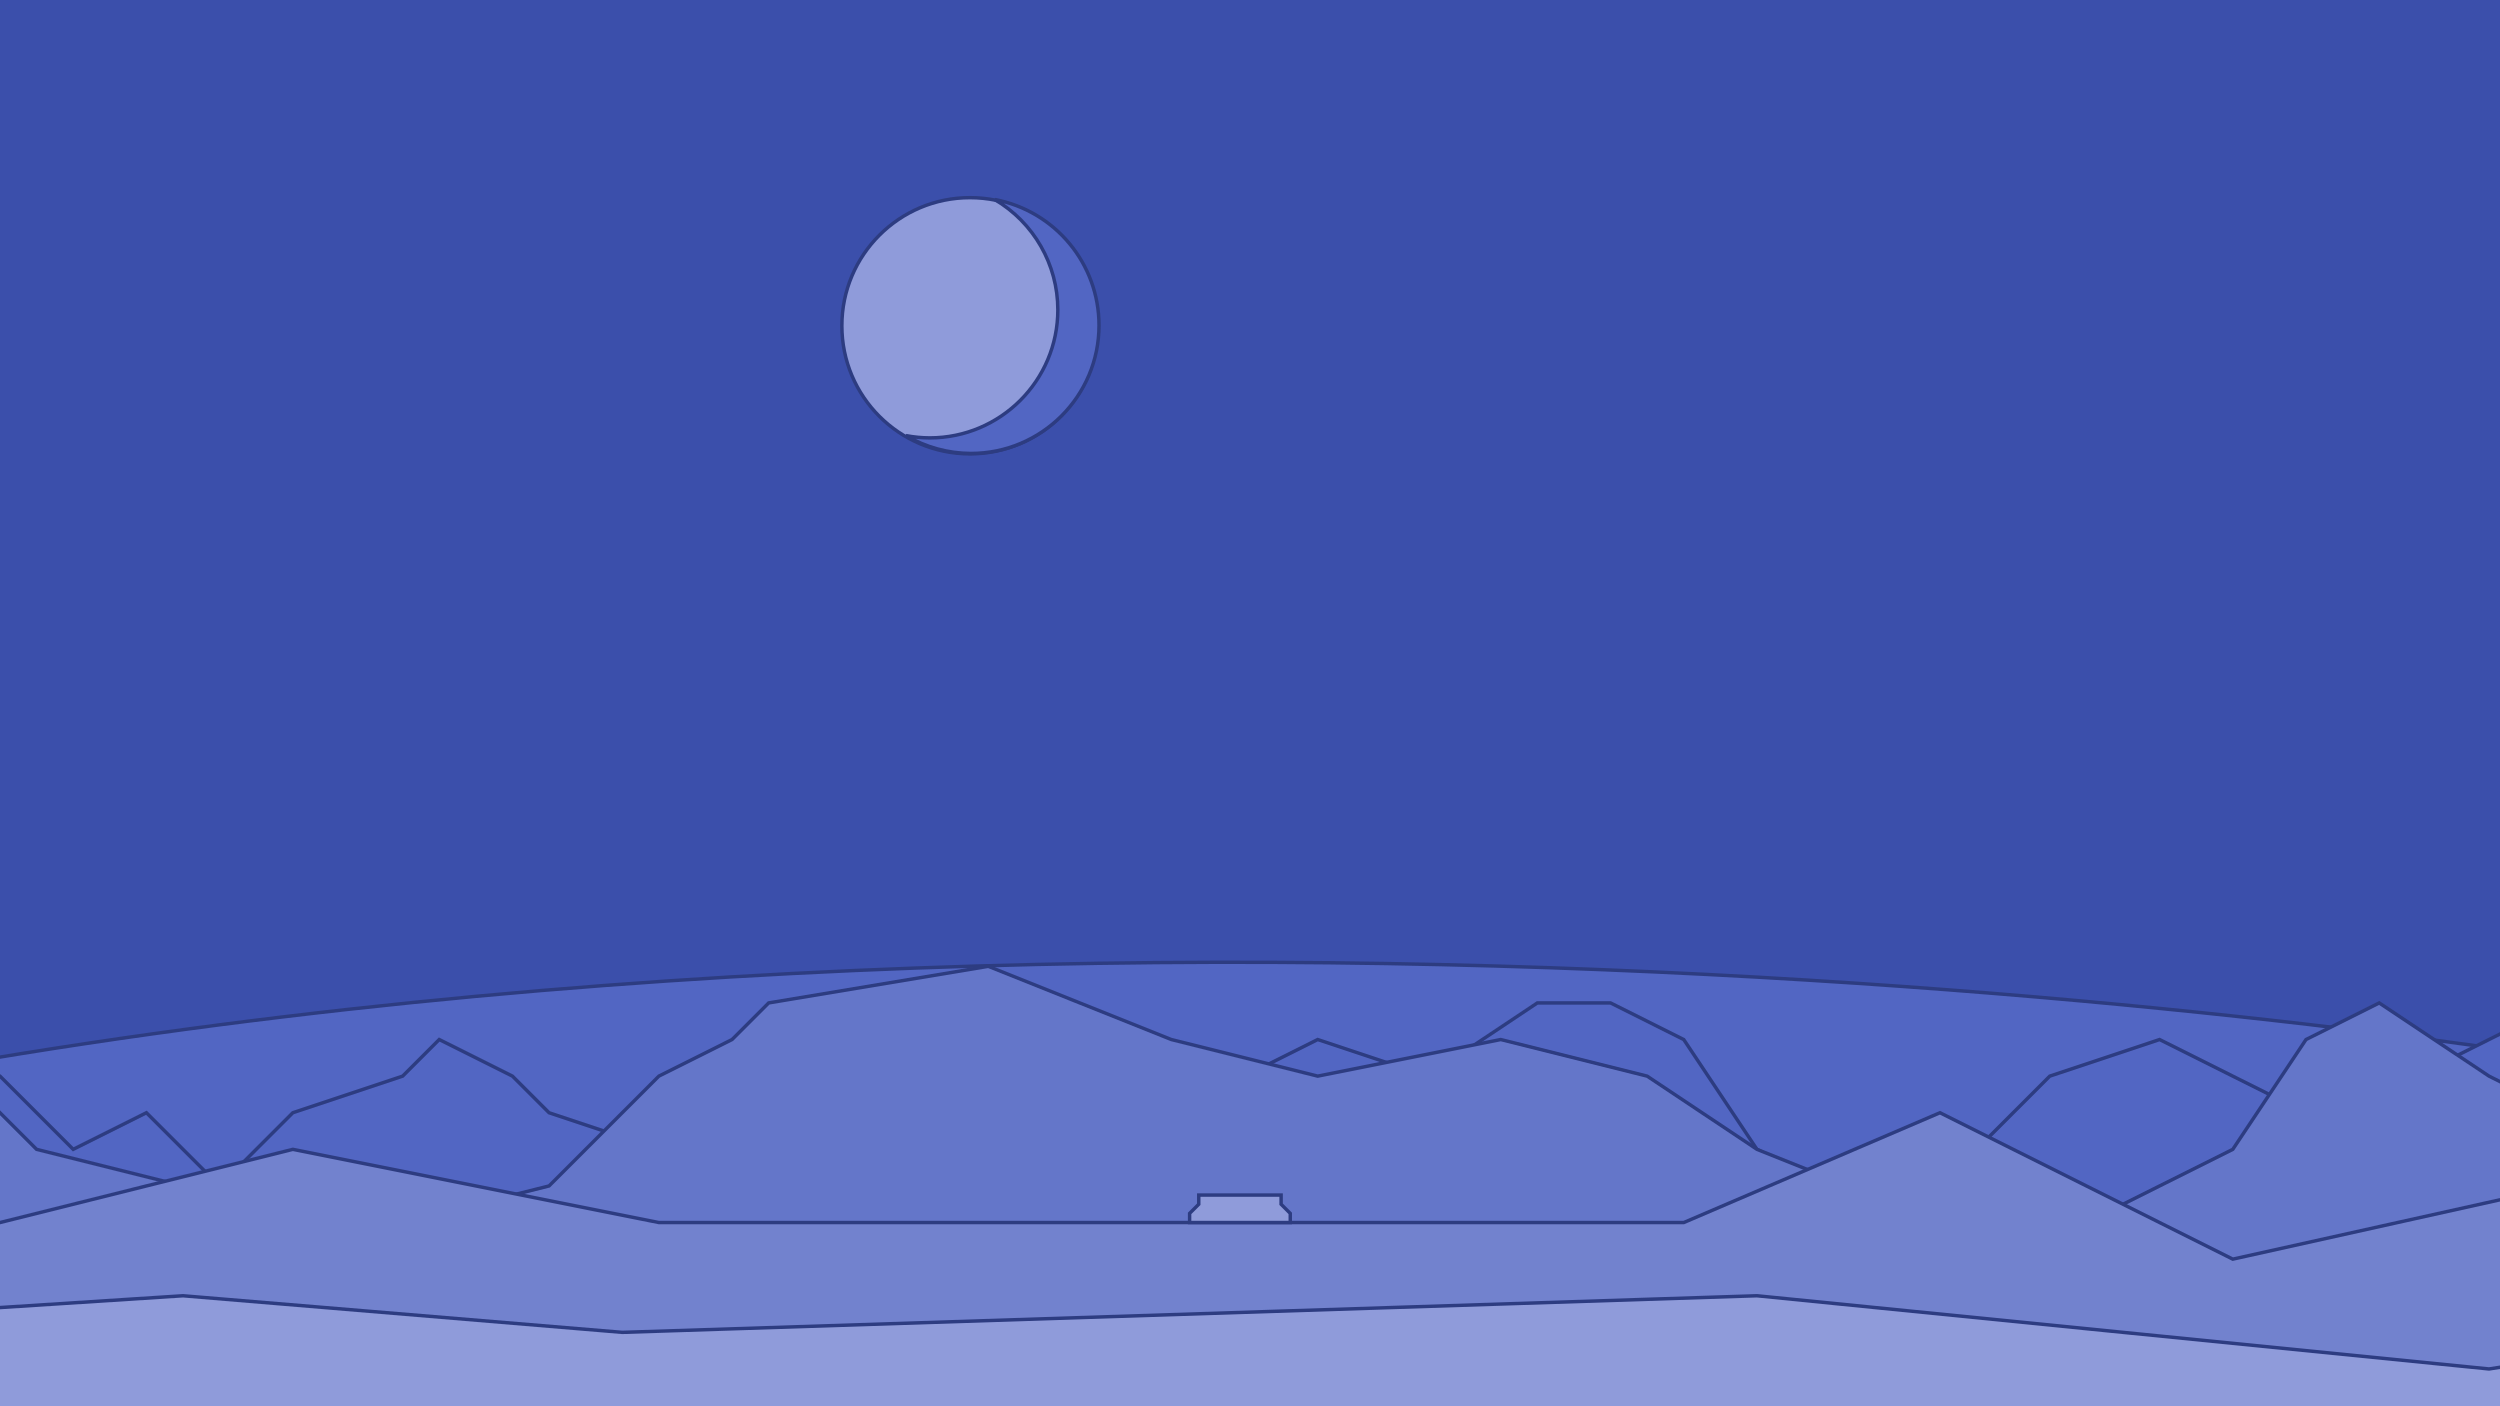
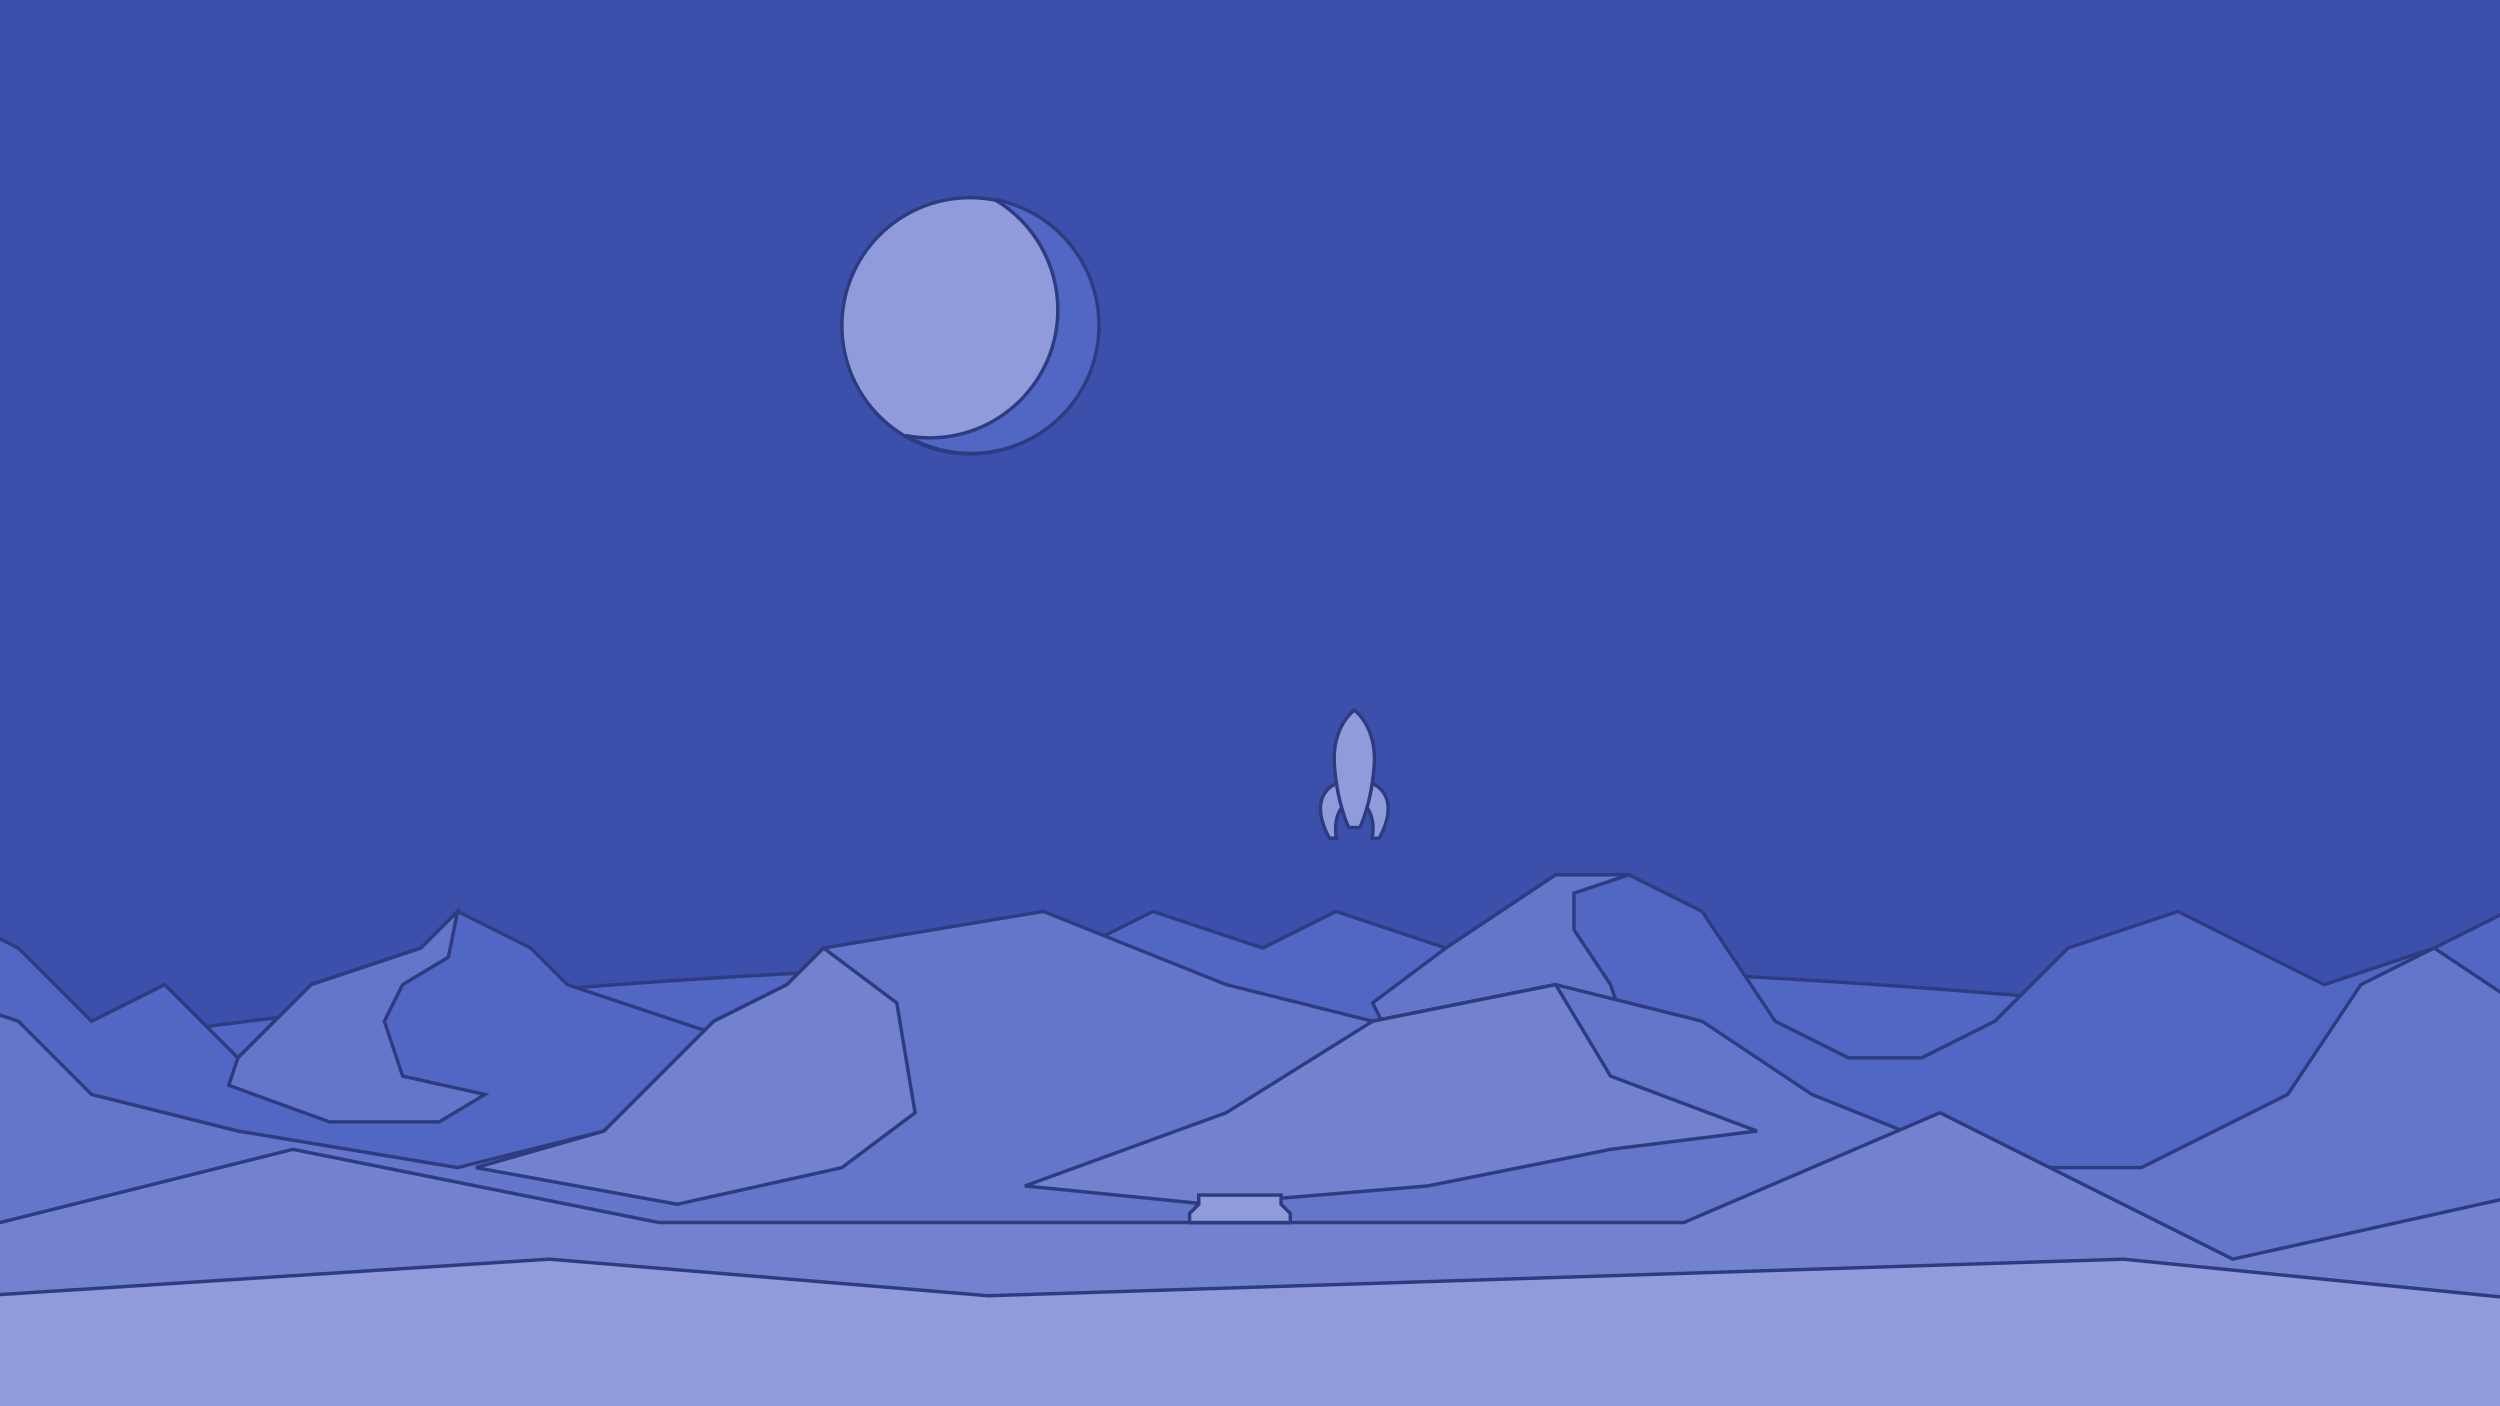
<svg xmlns="http://www.w3.org/2000/svg" width="1366" height="768" viewBox="0 0 361.421 203.2" version="1.1" id="svg8">
  <defs id="defs2" />
  <g id="layer1" transform="translate(0,-93.79997)" style="display:none" />
  <g id="layer3" style="display:inline">
    <rect style="opacity:1;fill:#3b4fab;fill-opacity:1;stroke:#2d3c81;stroke-width:0.5;stroke-miterlimit:4;stroke-dasharray:none;stroke-dashoffset:0;stroke-opacity:1" id="rect1453" width="375.708" height="216.958" x="-5.292" y="-3.175" />
    <path style="opacity:1;vector-effect:none;fill:#5266c3;fill-opacity:1;stroke:#2d3c81;stroke-width:0.5;stroke-linecap:butt;stroke-linejoin:miter;stroke-miterlimit:4;stroke-dasharray:none;stroke-dashoffset:0;stroke-opacity:1" d="m -15.875,155.575 c 202.53,-37.042 402.167,0 402.167,0 v 47.625 H -15.875 Z" id="path1407" />
    <circle style="opacity:1;fill:#8f9bda;fill-opacity:1;stroke:#2d3c81;stroke-width:0.5;stroke-miterlimit:4;stroke-dasharray:none;stroke-dashoffset:0;stroke-opacity:1" id="path1451" cx="140.229" cy="47.096" r="18.521" />
    <path style="opacity:1;fill:#5266c3;fill-opacity:1;stroke:#2d3c81;stroke-width:0.5;stroke-miterlimit:4;stroke-dasharray:none;stroke-dashoffset:0;stroke-opacity:1" d="m 143.801,28.844 a 18.521,18.521 0 0 1 9.128,15.939 18.521,18.521 0 0 1 -18.521,18.521 18.521,18.521 0 0 1 -3.44,-0.333 18.521,18.521 0 0 0 9.393,2.582 18.521,18.521 0 0 0 18.521,-18.521 18.521,18.521 0 0 0 -15.081,-18.188 z" id="circle1512" />
  </g>
  <g id="layer8">
-     <path style="opacity:1;vector-effect:none;fill:#5266c3;fill-opacity:1;stroke:#2d3c81;stroke-width:0.5;stroke-linecap:butt;stroke-linejoin:miter;stroke-miterlimit:4;stroke-dasharray:none;stroke-dashoffset:0;stroke-opacity:1" d="M -31.75,176.742 -10.583,150.283 0,155.575 10.583,166.158 21.167,160.867 31.75,171.45 l 10.583,-10.583 15.875,-5.292 5.292,-5.292 10.583,5.292 5.292,5.292 15.875,5.292 L 111.125,171.45 127,166.158 l 10.583,5.292 10.583,-5.292 5.292,-10.583 10.583,-5.292 15.875,5.292 10.583,-5.292 15.875,5.292 15.875,-10.583 h 10.583 l 10.583,5.292 10.583,15.875 10.583,5.292 h 10.583 l 10.583,-5.292 10.583,-10.583 15.875,-5.292 10.583,5.292 10.583,5.292 15.875,-5.292 21.167,-10.583 15.875,10.583 10.583,15.875 0,58.208 -428.625,0 z" id="path1522" />
+     <path style="opacity:1;vector-effect:none;fill:#5266c3;fill-opacity:1;stroke:#2d3c81;stroke-width:0.5;stroke-linecap:butt;stroke-linejoin:miter;stroke-miterlimit:4;stroke-dasharray:none;stroke-dashoffset:0;stroke-opacity:1" d="m -29.104,158.221 21.167,-26.458 10.583,5.292 10.583,10.583 10.583,-5.292 10.583,10.583 10.583,-10.583 15.875,-5.292 5.292,-5.292 10.583,5.292 5.292,5.292 15.875,5.292 15.875,5.292 15.875,-5.292 10.583,5.292 10.583,-5.292 5.292,-10.583 10.583,-5.292 15.875,5.292 10.583,-5.292 15.875,5.292 15.875,-10.583 h 10.583 l 10.583,5.292 10.583,15.875 10.583,5.292 h 10.583 l 10.583,-5.292 10.583,-10.583 15.875,-5.292 10.583,5.292 10.583,5.292 15.875,-5.292 21.167,-10.583 15.875,10.583 10.583,15.875 V 211.137 H -29.104 Z" id="path1522" />
+     <path style="opacity:1;vector-effect:none;fill:#6476c9;fill-opacity:1;stroke:#2d3c81;stroke-width:0.5;stroke-linecap:butt;stroke-linejoin:miter;stroke-miterlimit:4;stroke-dasharray:none;stroke-dashoffset:0;stroke-opacity:1" d="m 209.021,137.054 -10.583,7.938 5.292,10.583 15.875,2.646 13.229,-2.646 2.646,-5.292 -2.646,-7.938 -5.292,-7.938 v -5.292 l 7.938,-2.646 h -10.583 z" id="path852" />
+     <path style="opacity:1;vector-effect:none;fill:#6476c9;fill-opacity:1;stroke:#2d3c81;stroke-width:0.5;stroke-linecap:butt;stroke-linejoin:miter;stroke-miterlimit:4;stroke-dasharray:none;stroke-dashoffset:0;stroke-opacity:1" d="m 66.146,131.762 -1.323,6.615 -6.615,3.969 -2.646,5.292 2.646,7.938 11.906,2.646 -6.615,3.969 h -15.875 l -14.552,-5.292 1.323,-3.969 10.583,-10.583 15.875,-5.292 z" id="path854" />
  </g>
  <g id="layer4" style="display:inline">
-     <path style="opacity:1;vector-effect:none;fill:#6476c9;fill-opacity:1;stroke:#2d3c81;stroke-width:0.5;stroke-linecap:butt;stroke-linejoin:miter;stroke-miterlimit:4;stroke-dasharray:none;stroke-dashoffset:0;stroke-opacity:1" d="m -58.208,187.325 26.458,-21.167 10.583,-15.875 15.875,5.292 10.583,10.583 21.167,5.292 31.75,5.292 21.167,-5.292 15.875,-15.875 10.583,-5.292 5.292,-5.292 31.75,-5.292 26.458,10.583 L 190.5,155.575 216.958,150.283 238.125,155.575 254,166.158 280.458,176.742 H 301.625 l 21.167,-10.583 10.583,-15.875 10.583,-5.292 15.875,10.583 21.167,10.583 26.458,5.292 15.875,-10.583 26.458,-5.292 v 74.083 l -539.75,1e-5 -7e-6,-37.042 z" id="path1416" />
+     <path style="opacity:1;vector-effect:none;fill:#6476c9;fill-opacity:1;stroke:#2d3c81;stroke-width:0.5;stroke-linecap:butt;stroke-linejoin:miter;stroke-miterlimit:4;stroke-dasharray:none;stroke-dashoffset:0;stroke-opacity:1" d="m -50.271,179.387 26.458,-21.167 10.583,-15.875 15.875,5.292 10.583,10.583 21.167,5.292 31.75,5.292 21.167,-5.292 15.875,-15.875 10.583,-5.292 5.292,-5.292 31.75,-5.292 26.458,10.583 21.167,5.292 26.458,-5.292 21.167,5.292 15.875,10.583 26.458,10.583 h 21.167 l 21.167,-10.583 10.583,-15.875 10.583,-5.292 15.875,10.583 21.167,10.583 26.458,5.292 15.875,-10.583 26.458,-5.292 v 74.083 l -539.75,1e-5 -7e-6,-37.042 z" id="path1416" />
+     <path style="opacity:1;vector-effect:none;fill:#7282ce;fill-opacity:1;stroke:#2d3c81;stroke-width:0.5;stroke-linecap:butt;stroke-linejoin:miter;stroke-miterlimit:4;stroke-dasharray:none;stroke-dashoffset:0;stroke-opacity:1" d="m 68.792,168.804 29.104,5.292 23.812,-5.292 10.583,-7.938 -2.646,-15.875 -10.583,-7.938 -5.292,5.292 -10.583,5.292 -15.875,15.875 z" id="path865" />
+     <path style="opacity:1;vector-effect:none;fill:#7282ce;fill-opacity:1;stroke:#2d3c81;stroke-width:0.5;stroke-linecap:butt;stroke-linejoin:miter;stroke-miterlimit:4;stroke-dasharray:none;stroke-dashoffset:0;stroke-opacity:1" d="M 198.438,147.637 177.271,160.867 148.167,171.45 174.625,174.096 206.375,171.45 232.833,166.158 254,163.512 l -21.167,-7.938 -7.938,-13.229 z" id="path867" />
  </g>
  <g id="layer5" style="display:inline">
    <path style="opacity:1;vector-effect:none;fill:#7282ce;fill-opacity:1;stroke:#2d3c81;stroke-width:0.5;stroke-linecap:butt;stroke-linejoin:miter;stroke-miterlimit:4;stroke-dasharray:none;stroke-dashoffset:0;stroke-opacity:1" d="m -185.208,166.158 63.5,21.167 47.625,-15.875 52.917,10.583 63.5,-15.875 52.917,10.583 H 243.417 l 37.042,-15.875 42.333,21.167 47.625,-10.583 37.042,5.292 63.5,-26.458 52.917,21.167 v 63.5 h -709.083 z" id="path1486" />
    <path style="display:inline;opacity:1;vector-effect:none;fill:#8f9bda;fill-opacity:1;stroke:#2d3c81;stroke-width:0.5;stroke-linecap:butt;stroke-linejoin:miter;stroke-miterlimit:4;stroke-dasharray:none;stroke-dashoffset:0;stroke-opacity:1" d="m 173.302,172.773 h 11.906 v 1.323 l 1.323,1.323 v 1.323 h -14.552 v -1.323 l 1.323,-1.323 z" id="path1519" />
  </g>
  <g id="layer7" style="display:inline">
-     <path style="opacity:1;vector-effect:none;fill:#8f9bda;fill-opacity:1;stroke:#2d3c81;stroke-width:0.5;stroke-linecap:butt;stroke-linejoin:miter;stroke-miterlimit:4;stroke-dasharray:none;stroke-dashoffset:0;stroke-opacity:1" d="m -296.333,187.325 63.5,-5.292 95.25,15.875 164.042,-10.583 63.5,5.292 164.042,-5.292 105.833,10.583 68.792,-10.583 84.667,5.292 95.25,-10.583 v 68.792 h -904.875 z" id="path1494" />
+     <path style="opacity:1;vector-effect:none;fill:#8f9bda;fill-opacity:1;stroke:#2d3c81;stroke-width:0.5;stroke-linecap:butt;stroke-linejoin:miter;stroke-miterlimit:4;stroke-dasharray:none;stroke-dashoffset:0;stroke-opacity:1" d="m -243.417,182.033 63.5,-5.292 95.25,15.875 164.042,-10.583 63.5,5.292 164.042,-5.292 105.833,10.583 68.792,-10.583 84.667,5.292 95.25,-10.583 v 68.792 h -904.875 z" id="path1494" />
  </g>
-   <g id="layer2" style="display:none">
+   <g id="layer2" style="display:inline">
    <g id="g1405" transform="matrix(0.3888889,0,0,0.3888889,119.6505,80.74202)" style="fill:#8f9bda;fill-opacity:1;stroke:#2d3c81;stroke-width:2.571;stroke-opacity:1">
      <g id="g850" transform="translate(182.5625,-191.6958)" style="fill:#8f9bda;fill-opacity:1;stroke:#2d3c81;stroke-width:2.571;stroke-opacity:1">
        <path style="opacity:1;vector-effect:none;fill:#8f9bda;fill-opacity:1;stroke:#2d3c81;stroke-width:1.286;stroke-linecap:butt;stroke-linejoin:miter;stroke-miterlimit:4;stroke-dasharray:none;stroke-dashoffset:0;stroke-opacity:1" d="M 3.969,295.677 H 6.615 C 5.292,289.062 7.938,282.448 11.906,282.448 c 6.615,9.26 3.969,-9.26 -1.323,-7.938 -6.615,0 -14.552,6.615 -6.615,21.167 z" id="path838" />
        <path id="path846" d="M 22.49,295.677 H 19.844 c 1.323,-6.615 -1.323,-13.229 -5.292,-13.229 -6.615,9.26 -3.969,-9.26 1.323,-7.938 6.615,0 14.552,6.615 6.615,21.167 z" style="opacity:1;vector-effect:none;fill:#8f9bda;fill-opacity:1;stroke:#2d3c81;stroke-width:1.286;stroke-linecap:butt;stroke-linejoin:miter;stroke-miterlimit:4;stroke-dasharray:none;stroke-dashoffset:0;stroke-opacity:1" />
      </g>
      <path style="opacity:1;vector-effect:none;fill:#8f9bda;fill-opacity:1;stroke:#2d3c81;stroke-width:1.286;stroke-linecap:butt;stroke-linejoin:miter;stroke-miterlimit:4;stroke-dasharray:none;stroke-dashoffset:0;stroke-opacity:1" d="m 197.864,100.013 c 0,0 4.293,-8.599 5.329,-23.151 1.036,-14.552 -7.401,-20.505 -7.401,-20.505 0,0 -8.438,5.953 -7.401,20.505 1.036,14.552 5.329,23.151 5.329,23.151 z" id="path842" />
    </g>
  </g>
-   <g id="layer6" style="display:none">
+   <g id="layer6" style="display:inline">
    <rect style="display:inline;opacity:1;fill:#2d3c81;fill-opacity:1;stroke:none;stroke-width:0.5;stroke-miterlimit:4;stroke-dasharray:none;stroke-dashoffset:0;stroke-opacity:1" id="rect1492" width="42.333" height="42.333" x="-156.104" y="-0.529" />
    <rect style="display:inline;opacity:1;fill:#5266c3;fill-opacity:1;stroke:none;stroke-width:0.5;stroke-miterlimit:4;stroke-dasharray:none;stroke-dashoffset:0;stroke-opacity:1" id="rect1458" width="42.333" height="42.333" x="-127" y="2.117" />
    <rect y="39.158" x="-127" height="42.333" width="42.333" id="rect1488" style="display:inline;opacity:1;fill:#6476c9;fill-opacity:1;stroke:none;stroke-width:0.5;stroke-miterlimit:4;stroke-dasharray:none;stroke-dashoffset:0;stroke-opacity:1" />
    <rect style="display:inline;opacity:1;fill:#7282ce;fill-opacity:1;stroke:none;stroke-width:0.5;stroke-miterlimit:4;stroke-dasharray:none;stroke-dashoffset:0;stroke-opacity:1" id="rect1460" width="42.333" height="42.333" x="-105.833" y="17.992" />
    <rect y="-40.217" x="-127" height="42.333" width="42.333" id="rect1490" style="display:inline;opacity:1;fill:#3b4fab;fill-opacity:1;stroke:none;stroke-width:0.5;stroke-miterlimit:4;stroke-dasharray:none;stroke-dashoffset:0;stroke-opacity:1" />
    <rect style="display:inline;opacity:1;fill:#8f9bda;fill-opacity:1;stroke:none;stroke-width:0.5;stroke-miterlimit:4;stroke-dasharray:none;stroke-dashoffset:0;stroke-opacity:1" id="rect1462" width="42.333" height="37.042" x="-105.833" y="-13.758" />
  </g>
</svg>
